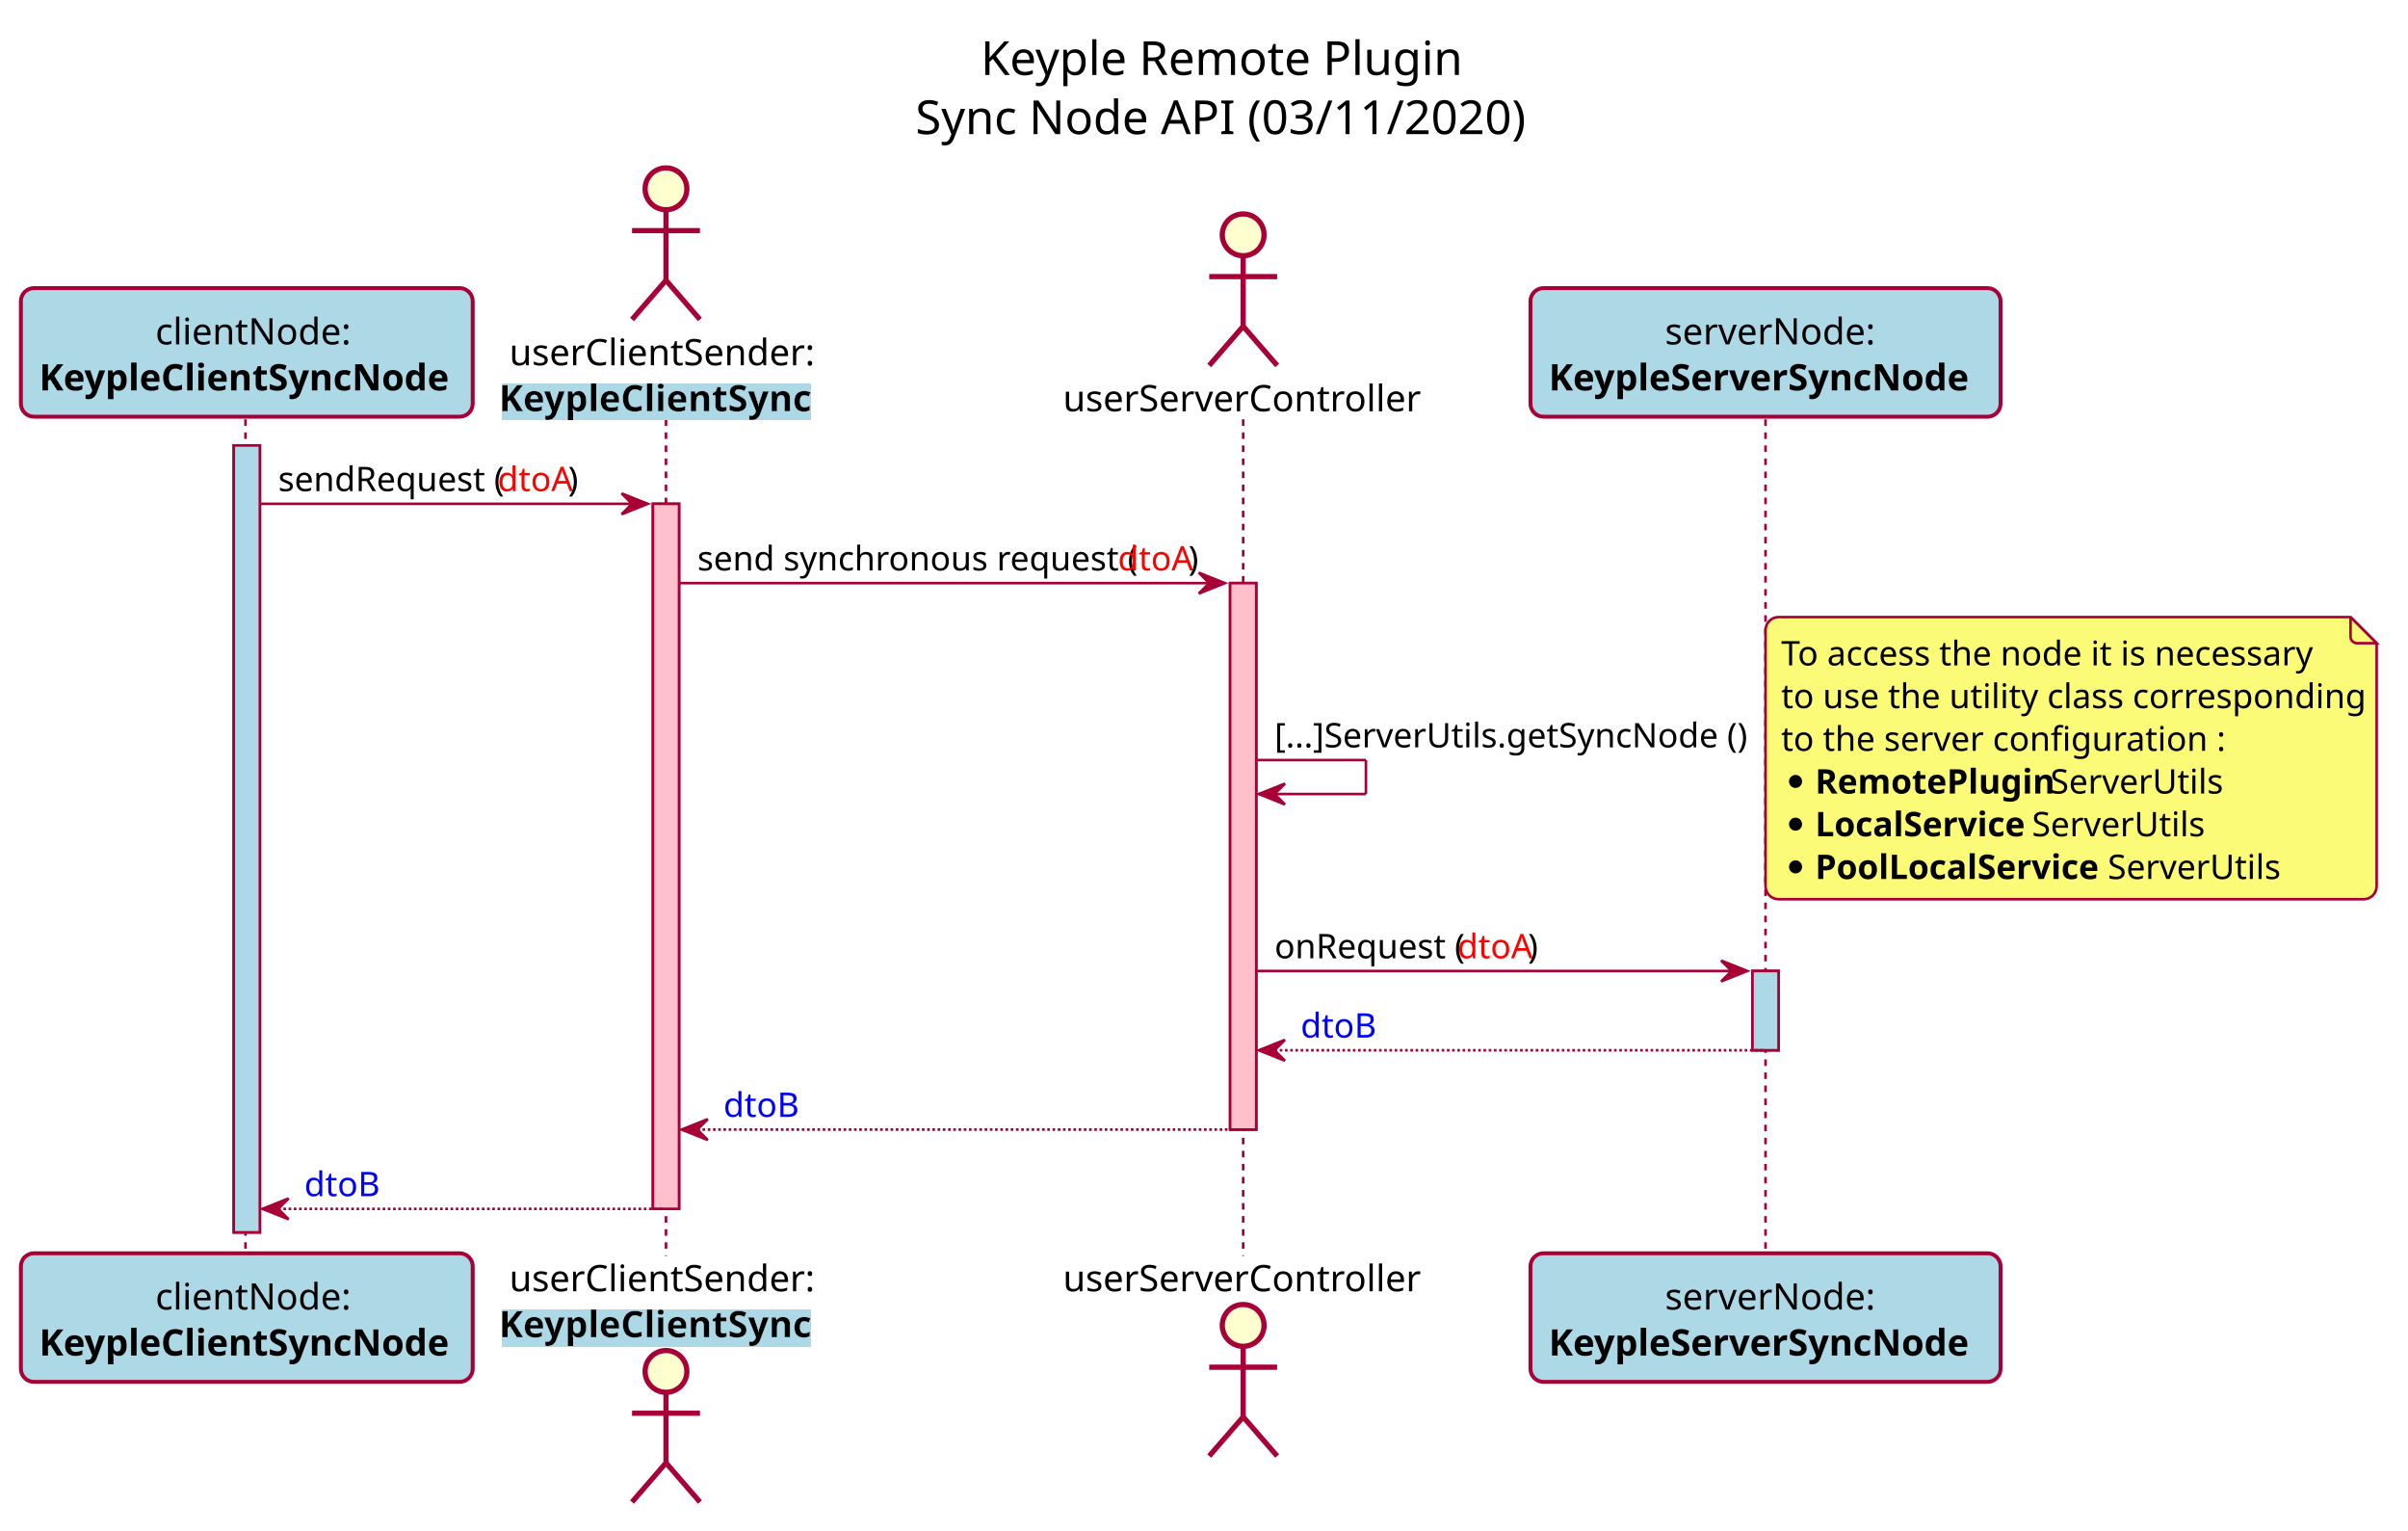
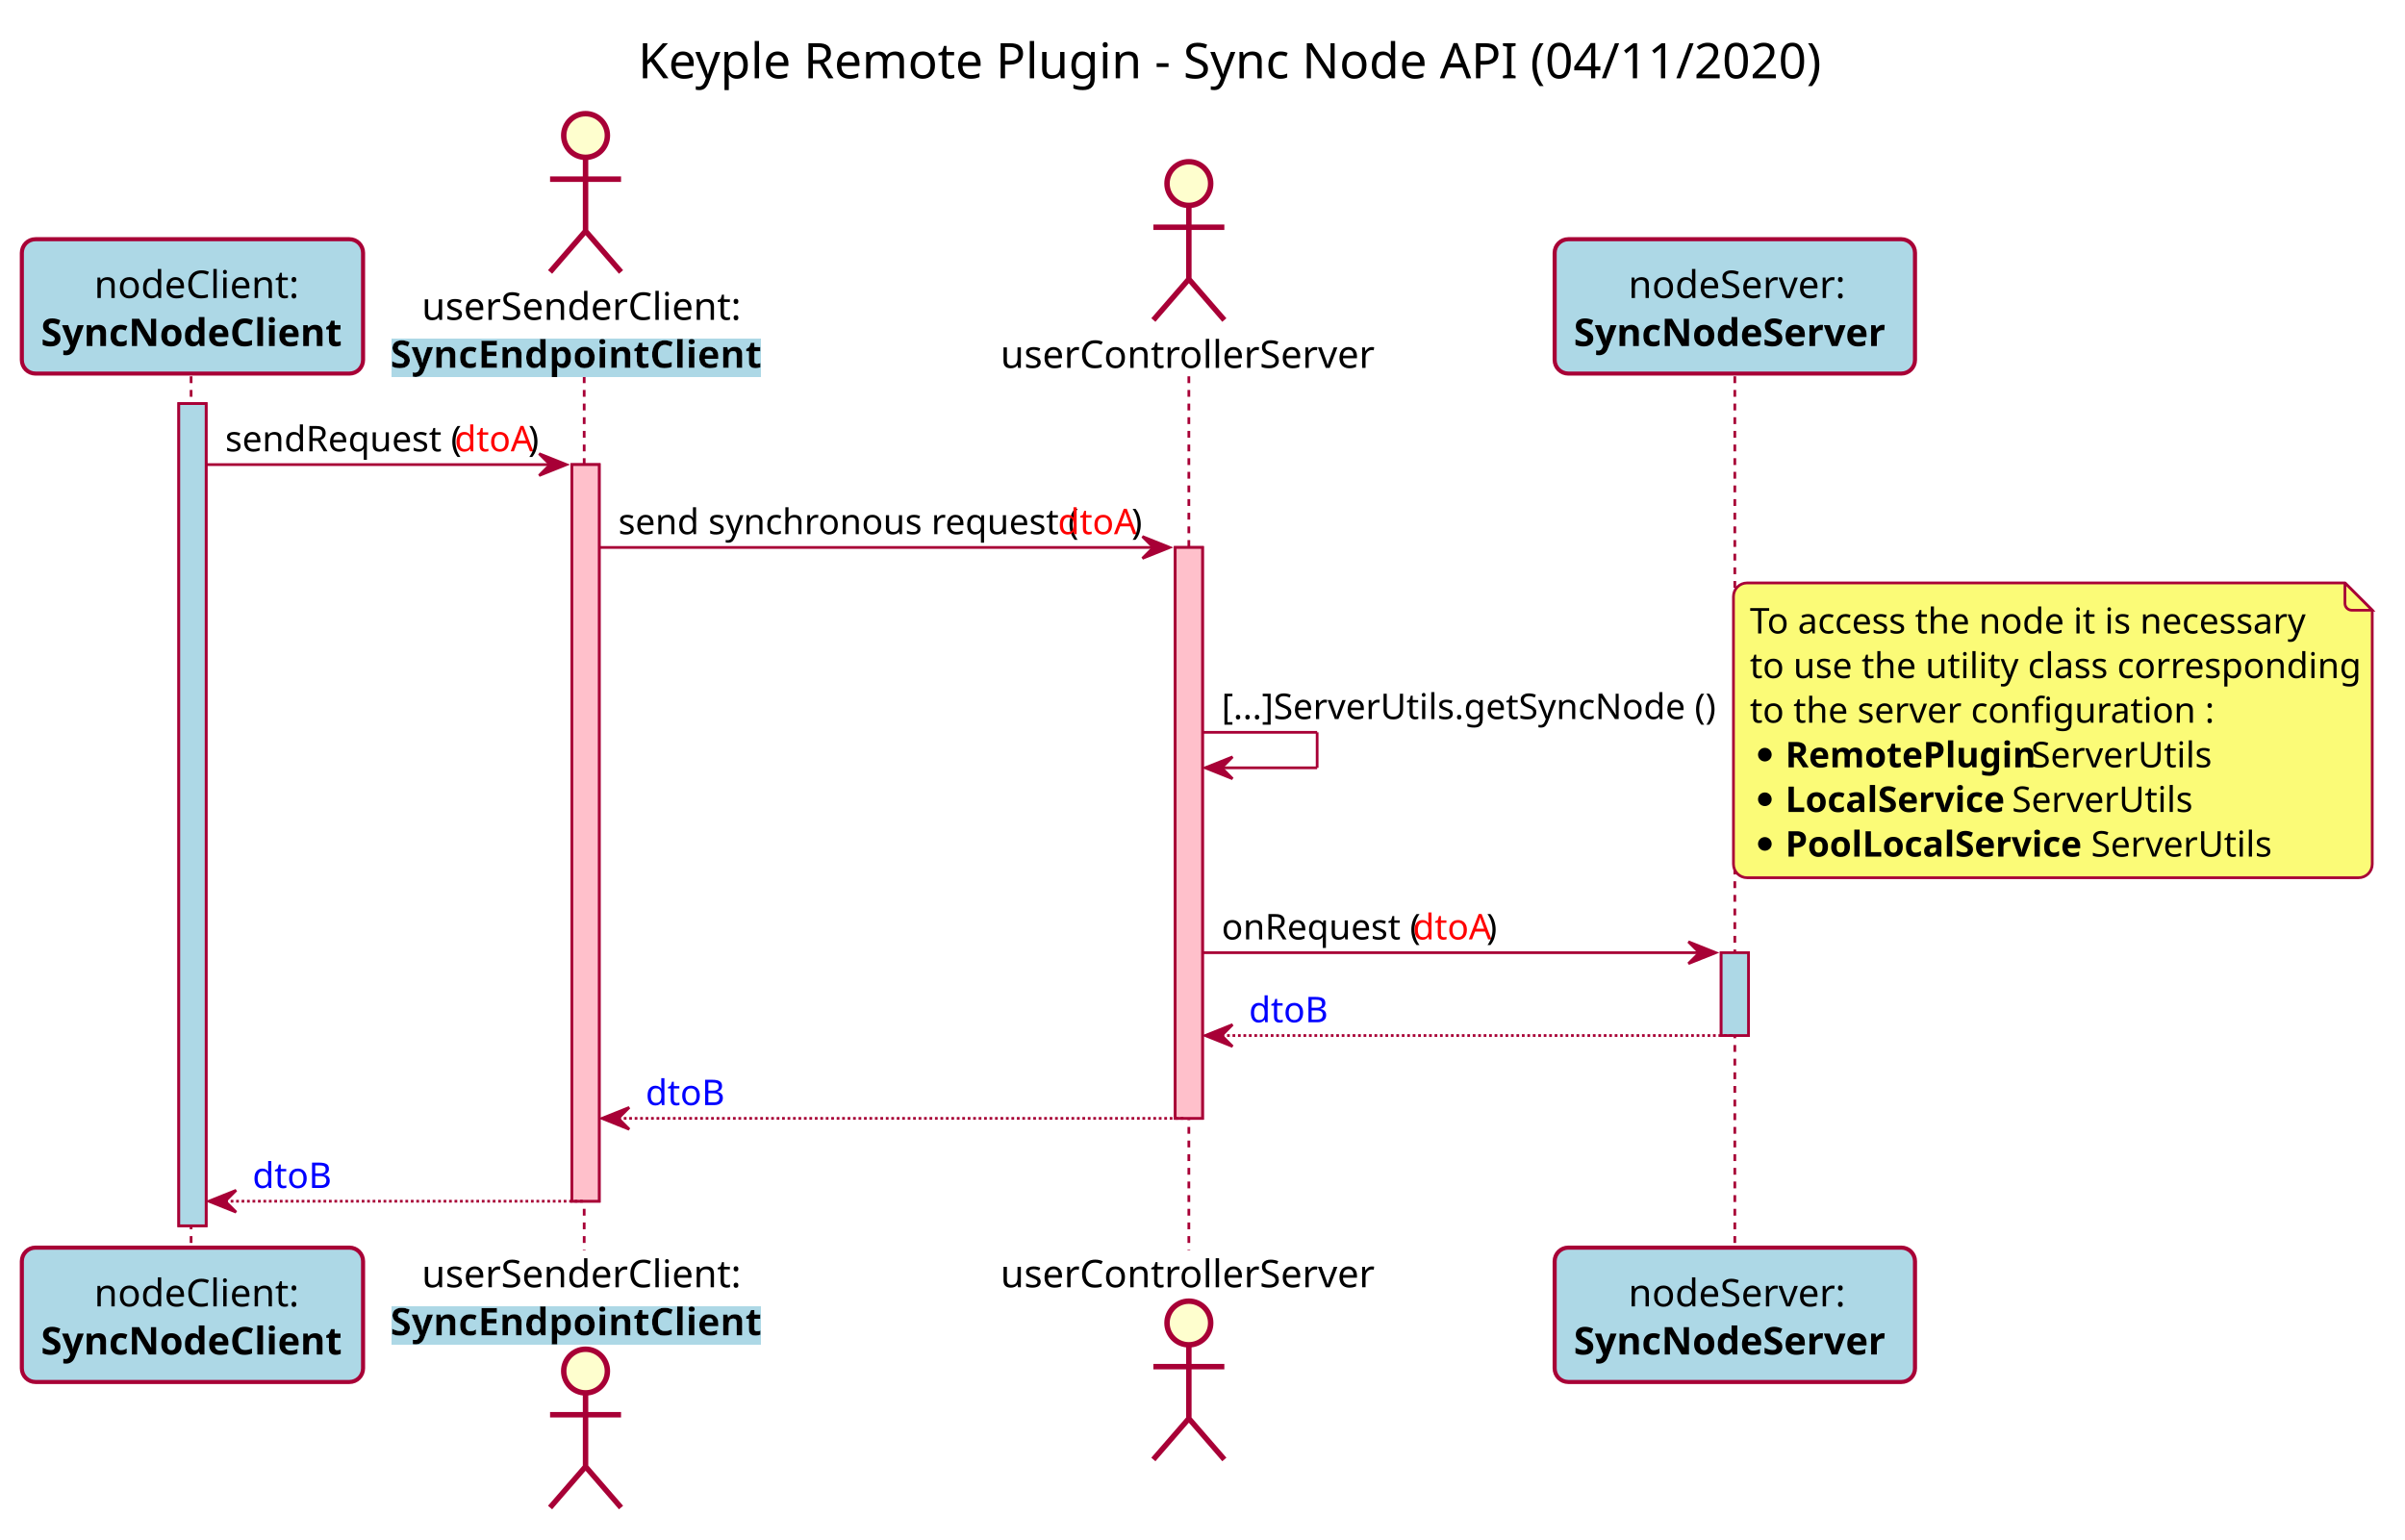
- <svg xmlns="http://www.w3.org/2000/svg" contentScriptType="application/ecmascript" contentStyleType="text/css" height="1172px" preserveAspectRatio="none" style="width:1844px;height:1172px;" version="1.1" viewBox="0 0 1844 1172" width="1844px" zoomAndPan="magnify">
+ <svg xmlns="http://www.w3.org/2000/svg" contentScriptType="application/ecmascript" contentStyleType="text/css" height="1128px" preserveAspectRatio="none" style="width:1762px;height:1128px;" version="1.1" viewBox="0 0 1762 1128" width="1762px" zoomAndPan="magnify">
  <defs>
-     <filter height="1" id="b1l0ktx49qkudw0" width="1" x="0" y="0">
+     <filter height="1" id="b1rtz9ku95gmye0" width="1" x="0" y="0">
      <feFlood flood-color="#ADD8E6" result="flood" />
      <feComposite in="SourceGraphic" in2="flood" operator="over" />
    </filter>
  </defs>
  <g>
-     <text fill="#000000" font-family="sans-serif" font-size="36" lengthAdjust="spacingAndGlyphs" textLength="354" x="751" y="57.371">Keyple Remote Plugin</text>
-     <text fill="#000000" font-family="sans-serif" font-size="36" lengthAdjust="spacingAndGlyphs" textLength="454" x="701" y="102.652">Sync Node API (03/11/2020)</text>
-     <rect fill="#ADD8E6" height="602.438" style="stroke: #A80036; stroke-width: 2.0;" width="20" x="179" y="341" />
-     <rect fill="#FFC0CB" height="539.734" style="stroke: #A80036; stroke-width: 2.0;" width="20" x="500" y="385.703" />
-     <rect fill="#FFC0CB" height="418.328" style="stroke: #A80036; stroke-width: 2.0;" width="20" x="942" y="446.406" />
-     <rect fill="#ADD8E6" height="60.703" style="stroke: #A80036; stroke-width: 2.0;" width="20" x="1342" y="743.328" />
-     <line style="stroke: #A80036; stroke-width: 2.0; stroke-dasharray: 5.0,5.0;" x1="188" x2="188" y1="321" y2="961.438" />
-     <line style="stroke: #A80036; stroke-width: 2.0; stroke-dasharray: 5.0,5.0;" x1="510" x2="510" y1="321" y2="961.438" />
-     <line style="stroke: #A80036; stroke-width: 2.0; stroke-dasharray: 5.0,5.0;" x1="952" x2="952" y1="321" y2="961.438" />
-     <line style="stroke: #A80036; stroke-width: 2.0; stroke-dasharray: 5.0,5.0;" x1="1352" x2="1352" y1="321" y2="961.438" />
-     <rect fill="#ADD8E6" height="98.438" rx="10" ry="10" style="stroke: #A80036; stroke-width: 3.0;" width="346" x="16" y="220.562" />
-     <text fill="#000000" font-family="sans-serif" font-size="28" lengthAdjust="spacingAndGlyphs" textLength="140" x="119" y="263.629">clientNode:</text>
-     <text fill="#000000" font-family="sans-serif" font-size="28" font-weight="bold" lengthAdjust="spacingAndGlyphs" textLength="318" x="30" y="298.848">KeypleClientSyncNode</text>
-     <rect fill="#ADD8E6" height="98.438" rx="10" ry="10" style="stroke: #A80036; stroke-width: 3.0;" width="346" x="16" y="959.438" />
-     <text fill="#000000" font-family="sans-serif" font-size="28" lengthAdjust="spacingAndGlyphs" textLength="140" x="119" y="1002.504">clientNode:</text>
-     <text fill="#000000" font-family="sans-serif" font-size="28" font-weight="bold" lengthAdjust="spacingAndGlyphs" textLength="318" x="30" y="1037.723">KeypleClientSyncNode</text>
-     <text fill="#000000" font-family="sans-serif" font-size="28" lengthAdjust="spacingAndGlyphs" textLength="228" x="390" y="279.629">userClientSender:</text>
-     <text fill="#000000" filter="url(#b1l0ktx49qkudw0)" font-family="sans-serif" font-size="28" font-weight="bold" lengthAdjust="spacingAndGlyphs" textLength="244" x="382" y="314.848">KeypleClientSync</text>
-     <ellipse cx="510" cy="144.562" fill="#FEFECE" rx="16" ry="16" style="stroke: #A80036; stroke-width: 4.0;" />
-     <path d="M510,160.562 L510,214.562 M484,176.562 L536,176.562 M510,214.562 L484,244.562 M510,214.562 L536,244.562 " fill="none" style="stroke: #A80036; stroke-width: 4.0;" />
-     <text fill="#000000" font-family="sans-serif" font-size="28" lengthAdjust="spacingAndGlyphs" textLength="228" x="390" y="988.504">userClientSender:</text>
-     <text fill="#000000" filter="url(#b1l0ktx49qkudw0)" font-family="sans-serif" font-size="28" font-weight="bold" lengthAdjust="spacingAndGlyphs" textLength="244" x="382" y="1023.723">KeypleClientSync</text>
-     <ellipse cx="510" cy="1049.875" fill="#FEFECE" rx="16" ry="16" style="stroke: #A80036; stroke-width: 4.0;" />
-     <path d="M510,1065.875 L510,1119.875 M484,1081.875 L536,1081.875 M510,1119.875 L484,1149.875 M510,1119.875 L536,1149.875 " fill="none" style="stroke: #A80036; stroke-width: 4.0;" />
-     <text fill="#000000" font-family="sans-serif" font-size="28" lengthAdjust="spacingAndGlyphs" textLength="264" x="814" y="314.848">userServerController</text>
-     <ellipse cx="952" cy="179.781" fill="#FEFECE" rx="16" ry="16" style="stroke: #A80036; stroke-width: 4.0;" />
-     <path d="M952,195.781 L952,249.781 M926,211.781 L978,211.781 M952,249.781 L926,279.781 M952,249.781 L978,279.781 " fill="none" style="stroke: #A80036; stroke-width: 4.0;" />
-     <text fill="#000000" font-family="sans-serif" font-size="28" lengthAdjust="spacingAndGlyphs" textLength="264" x="814" y="988.504">userServerController</text>
-     <ellipse cx="952" cy="1014.656" fill="#FEFECE" rx="16" ry="16" style="stroke: #A80036; stroke-width: 4.0;" />
-     <path d="M952,1030.656 L952,1084.656 M926,1046.656 L978,1046.656 M952,1084.656 L926,1114.656 M952,1084.656 L978,1114.656 " fill="none" style="stroke: #A80036; stroke-width: 4.0;" />
-     <rect fill="#ADD8E6" height="98.438" rx="10" ry="10" style="stroke: #A80036; stroke-width: 3.0;" width="360" x="1172" y="220.562" />
-     <text fill="#000000" font-family="sans-serif" font-size="28" lengthAdjust="spacingAndGlyphs" textLength="154" x="1275" y="263.629">serverNode:</text>
-     <text fill="#000000" font-family="sans-serif" font-size="28" font-weight="bold" lengthAdjust="spacingAndGlyphs" textLength="332" x="1186" y="298.848">KeypleServerSyncNode</text>
-     <rect fill="#ADD8E6" height="98.438" rx="10" ry="10" style="stroke: #A80036; stroke-width: 3.0;" width="360" x="1172" y="959.438" />
-     <text fill="#000000" font-family="sans-serif" font-size="28" lengthAdjust="spacingAndGlyphs" textLength="154" x="1275" y="1002.504">serverNode:</text>
-     <text fill="#000000" font-family="sans-serif" font-size="28" font-weight="bold" lengthAdjust="spacingAndGlyphs" textLength="332" x="1186" y="1037.723">KeypleServerSyncNode</text>
-     <rect fill="#ADD8E6" height="602.438" style="stroke: #A80036; stroke-width: 2.0;" width="20" x="179" y="341" />
-     <rect fill="#FFC0CB" height="539.734" style="stroke: #A80036; stroke-width: 2.0;" width="20" x="500" y="385.703" />
-     <rect fill="#FFC0CB" height="418.328" style="stroke: #A80036; stroke-width: 2.0;" width="20" x="942" y="446.406" />
-     <rect fill="#ADD8E6" height="60.703" style="stroke: #A80036; stroke-width: 2.0;" width="20" x="1342" y="743.328" />
-     <polygon fill="#A80036" points="476,377.703,496,385.703,476,393.703,484,385.703" style="stroke: #A80036; stroke-width: 2.0;" />
-     <line style="stroke: #A80036; stroke-width: 2.0;" x1="199" x2="488" y1="385.703" y2="385.703" />
-     <text fill="#000000" font-family="sans-serif" font-size="26" lengthAdjust="spacingAndGlyphs" textLength="168" x="213" y="375.99">sendRequest (</text>
-     <text fill="#FF0000" font-family="sans-serif" font-size="26" lengthAdjust="spacingAndGlyphs" textLength="54" x="381" y="375.99">dtoA</text>
-     <text fill="#000000" font-family="sans-serif" font-size="26" lengthAdjust="spacingAndGlyphs" textLength="8" x="435" y="375.99">)</text>
-     <polygon fill="#A80036" points="918,438.406,938,446.406,918,454.406,926,446.406" style="stroke: #A80036; stroke-width: 2.0;" />
-     <line style="stroke: #A80036; stroke-width: 2.0;" x1="520" x2="930" y1="446.406" y2="446.406" />
-     <text fill="#000000" font-family="sans-serif" font-size="26" lengthAdjust="spacingAndGlyphs" textLength="322" x="534" y="436.693">send synchronous request (</text>
-     <text fill="#FF0000" font-family="sans-serif" font-size="26" lengthAdjust="spacingAndGlyphs" textLength="54" x="856" y="436.693">dtoA</text>
-     <text fill="#000000" font-family="sans-serif" font-size="26" lengthAdjust="spacingAndGlyphs" textLength="8" x="910" y="436.693">)</text>
-     <line style="stroke: #A80036; stroke-width: 2.0;" x1="962" x2="1046" y1="581.867" y2="581.867" />
-     <line style="stroke: #A80036; stroke-width: 2.0;" x1="1046" x2="1046" y1="581.867" y2="607.867" />
-     <line style="stroke: #A80036; stroke-width: 2.0;" x1="964" x2="1046" y1="607.867" y2="607.867" />
-     <polygon fill="#A80036" points="984,599.867,964,607.867,984,615.867,976,607.867" style="stroke: #A80036; stroke-width: 2.0;" />
-     <text fill="#000000" font-family="sans-serif" font-size="26" lengthAdjust="spacingAndGlyphs" textLength="352" x="976" y="572.154">[...]ServerUtils.getSyncNode ()</text>
-     <path d="M1352,482.406 L1352,678.406 A10,10 0 0 0 1362,688.406 L1810,688.406 A10,10 0 0 0 1820,678.406 L1820,492.406 L1800,472.406 L1362,472.406 A10,10 0 0 0 1352,482.406 " fill="#FBFB77" style="stroke: #A80036; stroke-width: 2.0;" />
-     <path d="M1800,472.406 L1800,487.406 A5,5 0 0 0 1805,492.406 L1820,492.406 L1800,472.406 " fill="#FBFB77" style="stroke: #A80036; stroke-width: 2.0;" />
-     <text fill="#000000" font-family="sans-serif" font-size="26" lengthAdjust="spacingAndGlyphs" textLength="406" x="1364" y="509.397">To access the node it is necessary</text>
-     <text fill="#000000" font-family="sans-serif" font-size="26" lengthAdjust="spacingAndGlyphs" textLength="426" x="1364" y="542.1">to use the utility class corresponding</text>
-     <text fill="#000000" font-family="sans-serif" font-size="26" lengthAdjust="spacingAndGlyphs" textLength="312" x="1364" y="574.803">to the server configuration :</text>
-     <ellipse cx="1375" cy="598.219" fill="#000000" rx="5" ry="5" style="stroke: #000000; stroke-width: 0.0;" />
-     <text fill="#000000" font-family="sans-serif" font-size="26" font-weight="bold" lengthAdjust="spacingAndGlyphs" textLength="180" x="1390" y="607.506">RemotePlugin</text>
-     <text fill="#000000" font-family="sans-serif" font-size="26" lengthAdjust="spacingAndGlyphs" textLength="124" x="1570" y="607.506">ServerUtils</text>
-     <ellipse cx="1375" cy="630.922" fill="#000000" rx="5" ry="5" style="stroke: #000000; stroke-width: 0.0;" />
-     <text fill="#000000" font-family="sans-serif" font-size="26" font-weight="bold" lengthAdjust="spacingAndGlyphs" textLength="166" x="1390" y="640.209">LocalService</text>
-     <text fill="#000000" font-family="sans-serif" font-size="26" lengthAdjust="spacingAndGlyphs" textLength="124" x="1556" y="640.209">ServerUtils</text>
-     <ellipse cx="1375" cy="663.625" fill="#000000" rx="5" ry="5" style="stroke: #000000; stroke-width: 0.0;" />
-     <text fill="#000000" font-family="sans-serif" font-size="26" font-weight="bold" lengthAdjust="spacingAndGlyphs" textLength="224" x="1390" y="672.912">PoolLocalService</text>
-     <text fill="#000000" font-family="sans-serif" font-size="26" lengthAdjust="spacingAndGlyphs" textLength="124" x="1614" y="672.912">ServerUtils</text>
-     <polygon fill="#A80036" points="1318,735.328,1338,743.328,1318,751.328,1326,743.328" style="stroke: #A80036; stroke-width: 2.0;" />
-     <line style="stroke: #A80036; stroke-width: 2.0;" x1="962" x2="1330" y1="743.328" y2="743.328" />
-     <text fill="#000000" font-family="sans-serif" font-size="26" lengthAdjust="spacingAndGlyphs" textLength="140" x="976" y="733.615">onRequest (</text>
-     <text fill="#FF0000" font-family="sans-serif" font-size="26" lengthAdjust="spacingAndGlyphs" textLength="54" x="1116" y="733.615">dtoA</text>
-     <text fill="#000000" font-family="sans-serif" font-size="26" lengthAdjust="spacingAndGlyphs" textLength="8" x="1170" y="733.615">)</text>
-     <polygon fill="#A80036" points="984,796.031,964,804.031,984,812.031,976,804.031" style="stroke: #A80036; stroke-width: 2.0;" />
-     <line style="stroke: #A80036; stroke-width: 2.0; stroke-dasharray: 2.0,2.0;" x1="972" x2="1350" y1="804.031" y2="804.031" />
-     <text fill="#0000FF" font-family="sans-serif" font-size="26" lengthAdjust="spacingAndGlyphs" textLength="54" x="996" y="794.318">dtoB</text>
-     <polygon fill="#A80036" points="542,856.734,522,864.734,542,872.734,534,864.734" style="stroke: #A80036; stroke-width: 2.0;" />
-     <line style="stroke: #A80036; stroke-width: 2.0; stroke-dasharray: 2.0,2.0;" x1="530" x2="950" y1="864.734" y2="864.734" />
-     <text fill="#0000FF" font-family="sans-serif" font-size="26" lengthAdjust="spacingAndGlyphs" textLength="54" x="554" y="855.021">dtoB</text>
-     <polygon fill="#A80036" points="221,917.438,201,925.438,221,933.438,213,925.438" style="stroke: #A80036; stroke-width: 2.0;" />
-     <line style="stroke: #A80036; stroke-width: 2.0; stroke-dasharray: 2.0,2.0;" x1="209" x2="508" y1="925.438" y2="925.438" />
-     <text fill="#0000FF" font-family="sans-serif" font-size="26" lengthAdjust="spacingAndGlyphs" textLength="54" x="233" y="915.725">dtoB</text>
+     <text fill="#000000" font-family="sans-serif" font-size="36" lengthAdjust="spacingAndGlyphs" textLength="840" x="467.5" y="57.371">Keyple Remote Plugin - Sync Node API (04/11/2020)</text>
+     <rect fill="#ADD8E6" height="602.438" style="stroke: #A80036; stroke-width: 2.0;" width="20" x="131" y="295.719" />
+     <rect fill="#FFC0CB" height="539.734" style="stroke: #A80036; stroke-width: 2.0;" width="20" x="419" y="340.422" />
+     <rect fill="#FFC0CB" height="418.328" style="stroke: #A80036; stroke-width: 2.0;" width="20" x="861" y="401.125" />
+     <rect fill="#ADD8E6" height="60.703" style="stroke: #A80036; stroke-width: 2.0;" width="20" x="1261" y="698.047" />
+     <line style="stroke: #A80036; stroke-width: 2.0; stroke-dasharray: 5.0,5.0;" x1="140" x2="140" y1="275.719" y2="916.156" />
+     <line style="stroke: #A80036; stroke-width: 2.0; stroke-dasharray: 5.0,5.0;" x1="428" x2="428" y1="275.719" y2="916.156" />
+     <line style="stroke: #A80036; stroke-width: 2.0; stroke-dasharray: 5.0,5.0;" x1="871" x2="871" y1="275.719" y2="916.156" />
+     <line style="stroke: #A80036; stroke-width: 2.0; stroke-dasharray: 5.0,5.0;" x1="1271" x2="1271" y1="275.719" y2="916.156" />
+     <rect fill="#ADD8E6" height="98.438" rx="10" ry="10" style="stroke: #A80036; stroke-width: 3.0;" width="250" x="16" y="175.281" />
+     <text fill="#000000" font-family="sans-serif" font-size="28" lengthAdjust="spacingAndGlyphs" textLength="144" x="69" y="218.348">nodeClient:</text>
+     <text fill="#000000" font-family="sans-serif" font-size="28" font-weight="bold" lengthAdjust="spacingAndGlyphs" textLength="222" x="30" y="253.566">SyncNodeClient</text>
+     <rect fill="#ADD8E6" height="98.438" rx="10" ry="10" style="stroke: #A80036; stroke-width: 3.0;" width="250" x="16" y="914.156" />
+     <text fill="#000000" font-family="sans-serif" font-size="28" lengthAdjust="spacingAndGlyphs" textLength="144" x="69" y="957.223">nodeClient:</text>
+     <text fill="#000000" font-family="sans-serif" font-size="28" font-weight="bold" lengthAdjust="spacingAndGlyphs" textLength="222" x="30" y="992.441">SyncNodeClient</text>
+     <text fill="#000000" font-family="sans-serif" font-size="28" lengthAdjust="spacingAndGlyphs" textLength="228" x="309" y="234.348">userSenderClient:</text>
+     <text fill="#000000" filter="url(#b1rtz9ku95gmye0)" font-family="sans-serif" font-size="28" font-weight="bold" lengthAdjust="spacingAndGlyphs" textLength="274" x="286" y="269.566">SyncEndpointClient</text>
+     <ellipse cx="429" cy="99.281" fill="#FEFECE" rx="16" ry="16" style="stroke: #A80036; stroke-width: 4.0;" />
+     <path d="M429,115.281 L429,169.281 M403,131.281 L455,131.281 M429,169.281 L403,199.281 M429,169.281 L455,199.281 " fill="none" style="stroke: #A80036; stroke-width: 4.0;" />
+     <text fill="#000000" font-family="sans-serif" font-size="28" lengthAdjust="spacingAndGlyphs" textLength="228" x="309" y="943.223">userSenderClient:</text>
+     <text fill="#000000" filter="url(#b1rtz9ku95gmye0)" font-family="sans-serif" font-size="28" font-weight="bold" lengthAdjust="spacingAndGlyphs" textLength="274" x="286" y="978.441">SyncEndpointClient</text>
+     <ellipse cx="429" cy="1004.594" fill="#FEFECE" rx="16" ry="16" style="stroke: #A80036; stroke-width: 4.0;" />
+     <path d="M429,1020.594 L429,1074.594 M403,1036.594 L455,1036.594 M429,1074.594 L403,1104.594 M429,1074.594 L455,1104.594 " fill="none" style="stroke: #A80036; stroke-width: 4.0;" />
+     <text fill="#000000" font-family="sans-serif" font-size="28" lengthAdjust="spacingAndGlyphs" textLength="264" x="733" y="269.566">userControllerServer</text>
+     <ellipse cx="871" cy="134.5" fill="#FEFECE" rx="16" ry="16" style="stroke: #A80036; stroke-width: 4.0;" />
+     <path d="M871,150.5 L871,204.5 M845,166.5 L897,166.5 M871,204.5 L845,234.5 M871,204.5 L897,234.5 " fill="none" style="stroke: #A80036; stroke-width: 4.0;" />
+     <text fill="#000000" font-family="sans-serif" font-size="28" lengthAdjust="spacingAndGlyphs" textLength="264" x="733" y="943.223">userControllerServer</text>
+     <ellipse cx="871" cy="969.375" fill="#FEFECE" rx="16" ry="16" style="stroke: #A80036; stroke-width: 4.0;" />
+     <path d="M871,985.375 L871,1039.375 M845,1001.375 L897,1001.375 M871,1039.375 L845,1069.375 M871,1039.375 L897,1069.375 " fill="none" style="stroke: #A80036; stroke-width: 4.0;" />
+     <rect fill="#ADD8E6" height="98.438" rx="10" ry="10" style="stroke: #A80036; stroke-width: 3.0;" width="264" x="1139" y="175.281" />
+     <text fill="#000000" font-family="sans-serif" font-size="28" lengthAdjust="spacingAndGlyphs" textLength="156" x="1193" y="218.348">nodeServer:</text>
+     <text fill="#000000" font-family="sans-serif" font-size="28" font-weight="bold" lengthAdjust="spacingAndGlyphs" textLength="236" x="1153" y="253.566">SyncNodeServer</text>
+     <rect fill="#ADD8E6" height="98.438" rx="10" ry="10" style="stroke: #A80036; stroke-width: 3.0;" width="264" x="1139" y="914.156" />
+     <text fill="#000000" font-family="sans-serif" font-size="28" lengthAdjust="spacingAndGlyphs" textLength="156" x="1193" y="957.223">nodeServer:</text>
+     <text fill="#000000" font-family="sans-serif" font-size="28" font-weight="bold" lengthAdjust="spacingAndGlyphs" textLength="236" x="1153" y="992.441">SyncNodeServer</text>
+     <rect fill="#ADD8E6" height="602.438" style="stroke: #A80036; stroke-width: 2.0;" width="20" x="131" y="295.719" />
+     <rect fill="#FFC0CB" height="539.734" style="stroke: #A80036; stroke-width: 2.0;" width="20" x="419" y="340.422" />
+     <rect fill="#FFC0CB" height="418.328" style="stroke: #A80036; stroke-width: 2.0;" width="20" x="861" y="401.125" />
+     <rect fill="#ADD8E6" height="60.703" style="stroke: #A80036; stroke-width: 2.0;" width="20" x="1261" y="698.047" />
+     <polygon fill="#A80036" points="395,332.422,415,340.422,395,348.422,403,340.422" style="stroke: #A80036; stroke-width: 2.0;" />
+     <line style="stroke: #A80036; stroke-width: 2.0;" x1="151" x2="407" y1="340.422" y2="340.422" />
+     <text fill="#000000" font-family="sans-serif" font-size="26" lengthAdjust="spacingAndGlyphs" textLength="168" x="165" y="330.709">sendRequest (</text>
+     <text fill="#FF0000" font-family="sans-serif" font-size="26" lengthAdjust="spacingAndGlyphs" textLength="54" x="333" y="330.709">dtoA</text>
+     <text fill="#000000" font-family="sans-serif" font-size="26" lengthAdjust="spacingAndGlyphs" textLength="8" x="387" y="330.709">)</text>
+     <polygon fill="#A80036" points="837,393.125,857,401.125,837,409.125,845,401.125" style="stroke: #A80036; stroke-width: 2.0;" />
+     <line style="stroke: #A80036; stroke-width: 2.0;" x1="439" x2="849" y1="401.125" y2="401.125" />
+     <text fill="#000000" font-family="sans-serif" font-size="26" lengthAdjust="spacingAndGlyphs" textLength="322" x="453" y="391.412">send synchronous request (</text>
+     <text fill="#FF0000" font-family="sans-serif" font-size="26" lengthAdjust="spacingAndGlyphs" textLength="54" x="775" y="391.412">dtoA</text>
+     <text fill="#000000" font-family="sans-serif" font-size="26" lengthAdjust="spacingAndGlyphs" textLength="8" x="829" y="391.412">)</text>
+     <line style="stroke: #A80036; stroke-width: 2.0;" x1="881" x2="965" y1="536.586" y2="536.586" />
+     <line style="stroke: #A80036; stroke-width: 2.0;" x1="965" x2="965" y1="536.586" y2="562.586" />
+     <line style="stroke: #A80036; stroke-width: 2.0;" x1="883" x2="965" y1="562.586" y2="562.586" />
+     <polygon fill="#A80036" points="903,554.586,883,562.586,903,570.586,895,562.586" style="stroke: #A80036; stroke-width: 2.0;" />
+     <text fill="#000000" font-family="sans-serif" font-size="26" lengthAdjust="spacingAndGlyphs" textLength="352" x="895" y="526.873">[...]ServerUtils.getSyncNode ()</text>
+     <path d="M1270,437.125 L1270,633.125 A10,10 0 0 0 1280,643.125 L1728,643.125 A10,10 0 0 0 1738,633.125 L1738,447.125 L1718,427.125 L1280,427.125 A10,10 0 0 0 1270,437.125 " fill="#FBFB77" style="stroke: #A80036; stroke-width: 2.0;" />
+     <path d="M1718,427.125 L1718,442.125 A5,5 0 0 0 1723,447.125 L1738,447.125 L1718,427.125 " fill="#FBFB77" style="stroke: #A80036; stroke-width: 2.0;" />
+     <text fill="#000000" font-family="sans-serif" font-size="26" lengthAdjust="spacingAndGlyphs" textLength="406" x="1282" y="464.115">To access the node it is necessary</text>
+     <text fill="#000000" font-family="sans-serif" font-size="26" lengthAdjust="spacingAndGlyphs" textLength="426" x="1282" y="496.818">to use the utility class corresponding</text>
+     <text fill="#000000" font-family="sans-serif" font-size="26" lengthAdjust="spacingAndGlyphs" textLength="312" x="1282" y="529.521">to the server configuration :</text>
+     <ellipse cx="1293" cy="552.938" fill="#000000" rx="5" ry="5" style="stroke: #000000; stroke-width: 0.0;" />
+     <text fill="#000000" font-family="sans-serif" font-size="26" font-weight="bold" lengthAdjust="spacingAndGlyphs" textLength="180" x="1308" y="562.225">RemotePlugin</text>
+     <text fill="#000000" font-family="sans-serif" font-size="26" lengthAdjust="spacingAndGlyphs" textLength="124" x="1488" y="562.225">ServerUtils</text>
+     <ellipse cx="1293" cy="585.641" fill="#000000" rx="5" ry="5" style="stroke: #000000; stroke-width: 0.0;" />
+     <text fill="#000000" font-family="sans-serif" font-size="26" font-weight="bold" lengthAdjust="spacingAndGlyphs" textLength="166" x="1308" y="594.928">LocalService</text>
+     <text fill="#000000" font-family="sans-serif" font-size="26" lengthAdjust="spacingAndGlyphs" textLength="124" x="1474" y="594.928">ServerUtils</text>
+     <ellipse cx="1293" cy="618.344" fill="#000000" rx="5" ry="5" style="stroke: #000000; stroke-width: 0.0;" />
+     <text fill="#000000" font-family="sans-serif" font-size="26" font-weight="bold" lengthAdjust="spacingAndGlyphs" textLength="224" x="1308" y="627.631">PoolLocalService</text>
+     <text fill="#000000" font-family="sans-serif" font-size="26" lengthAdjust="spacingAndGlyphs" textLength="124" x="1532" y="627.631">ServerUtils</text>
+     <polygon fill="#A80036" points="1237,690.047,1257,698.047,1237,706.047,1245,698.047" style="stroke: #A80036; stroke-width: 2.0;" />
+     <line style="stroke: #A80036; stroke-width: 2.0;" x1="881" x2="1249" y1="698.047" y2="698.047" />
+     <text fill="#000000" font-family="sans-serif" font-size="26" lengthAdjust="spacingAndGlyphs" textLength="140" x="895" y="688.334">onRequest (</text>
+     <text fill="#FF0000" font-family="sans-serif" font-size="26" lengthAdjust="spacingAndGlyphs" textLength="54" x="1035" y="688.334">dtoA</text>
+     <text fill="#000000" font-family="sans-serif" font-size="26" lengthAdjust="spacingAndGlyphs" textLength="8" x="1089" y="688.334">)</text>
+     <polygon fill="#A80036" points="903,750.75,883,758.75,903,766.75,895,758.75" style="stroke: #A80036; stroke-width: 2.0;" />
+     <line style="stroke: #A80036; stroke-width: 2.0; stroke-dasharray: 2.0,2.0;" x1="891" x2="1269" y1="758.75" y2="758.75" />
+     <text fill="#0000FF" font-family="sans-serif" font-size="26" lengthAdjust="spacingAndGlyphs" textLength="54" x="915" y="749.037">dtoB</text>
+     <polygon fill="#A80036" points="461,811.453,441,819.453,461,827.453,453,819.453" style="stroke: #A80036; stroke-width: 2.0;" />
+     <line style="stroke: #A80036; stroke-width: 2.0; stroke-dasharray: 2.0,2.0;" x1="449" x2="869" y1="819.453" y2="819.453" />
+     <text fill="#0000FF" font-family="sans-serif" font-size="26" lengthAdjust="spacingAndGlyphs" textLength="54" x="473" y="809.74">dtoB</text>
+     <polygon fill="#A80036" points="173,872.156,153,880.156,173,888.156,165,880.156" style="stroke: #A80036; stroke-width: 2.0;" />
+     <line style="stroke: #A80036; stroke-width: 2.0; stroke-dasharray: 2.0,2.0;" x1="161" x2="427" y1="880.156" y2="880.156" />
+     <text fill="#0000FF" font-family="sans-serif" font-size="26" lengthAdjust="spacingAndGlyphs" textLength="54" x="185" y="870.443">dtoB</text>
  </g>
</svg>
